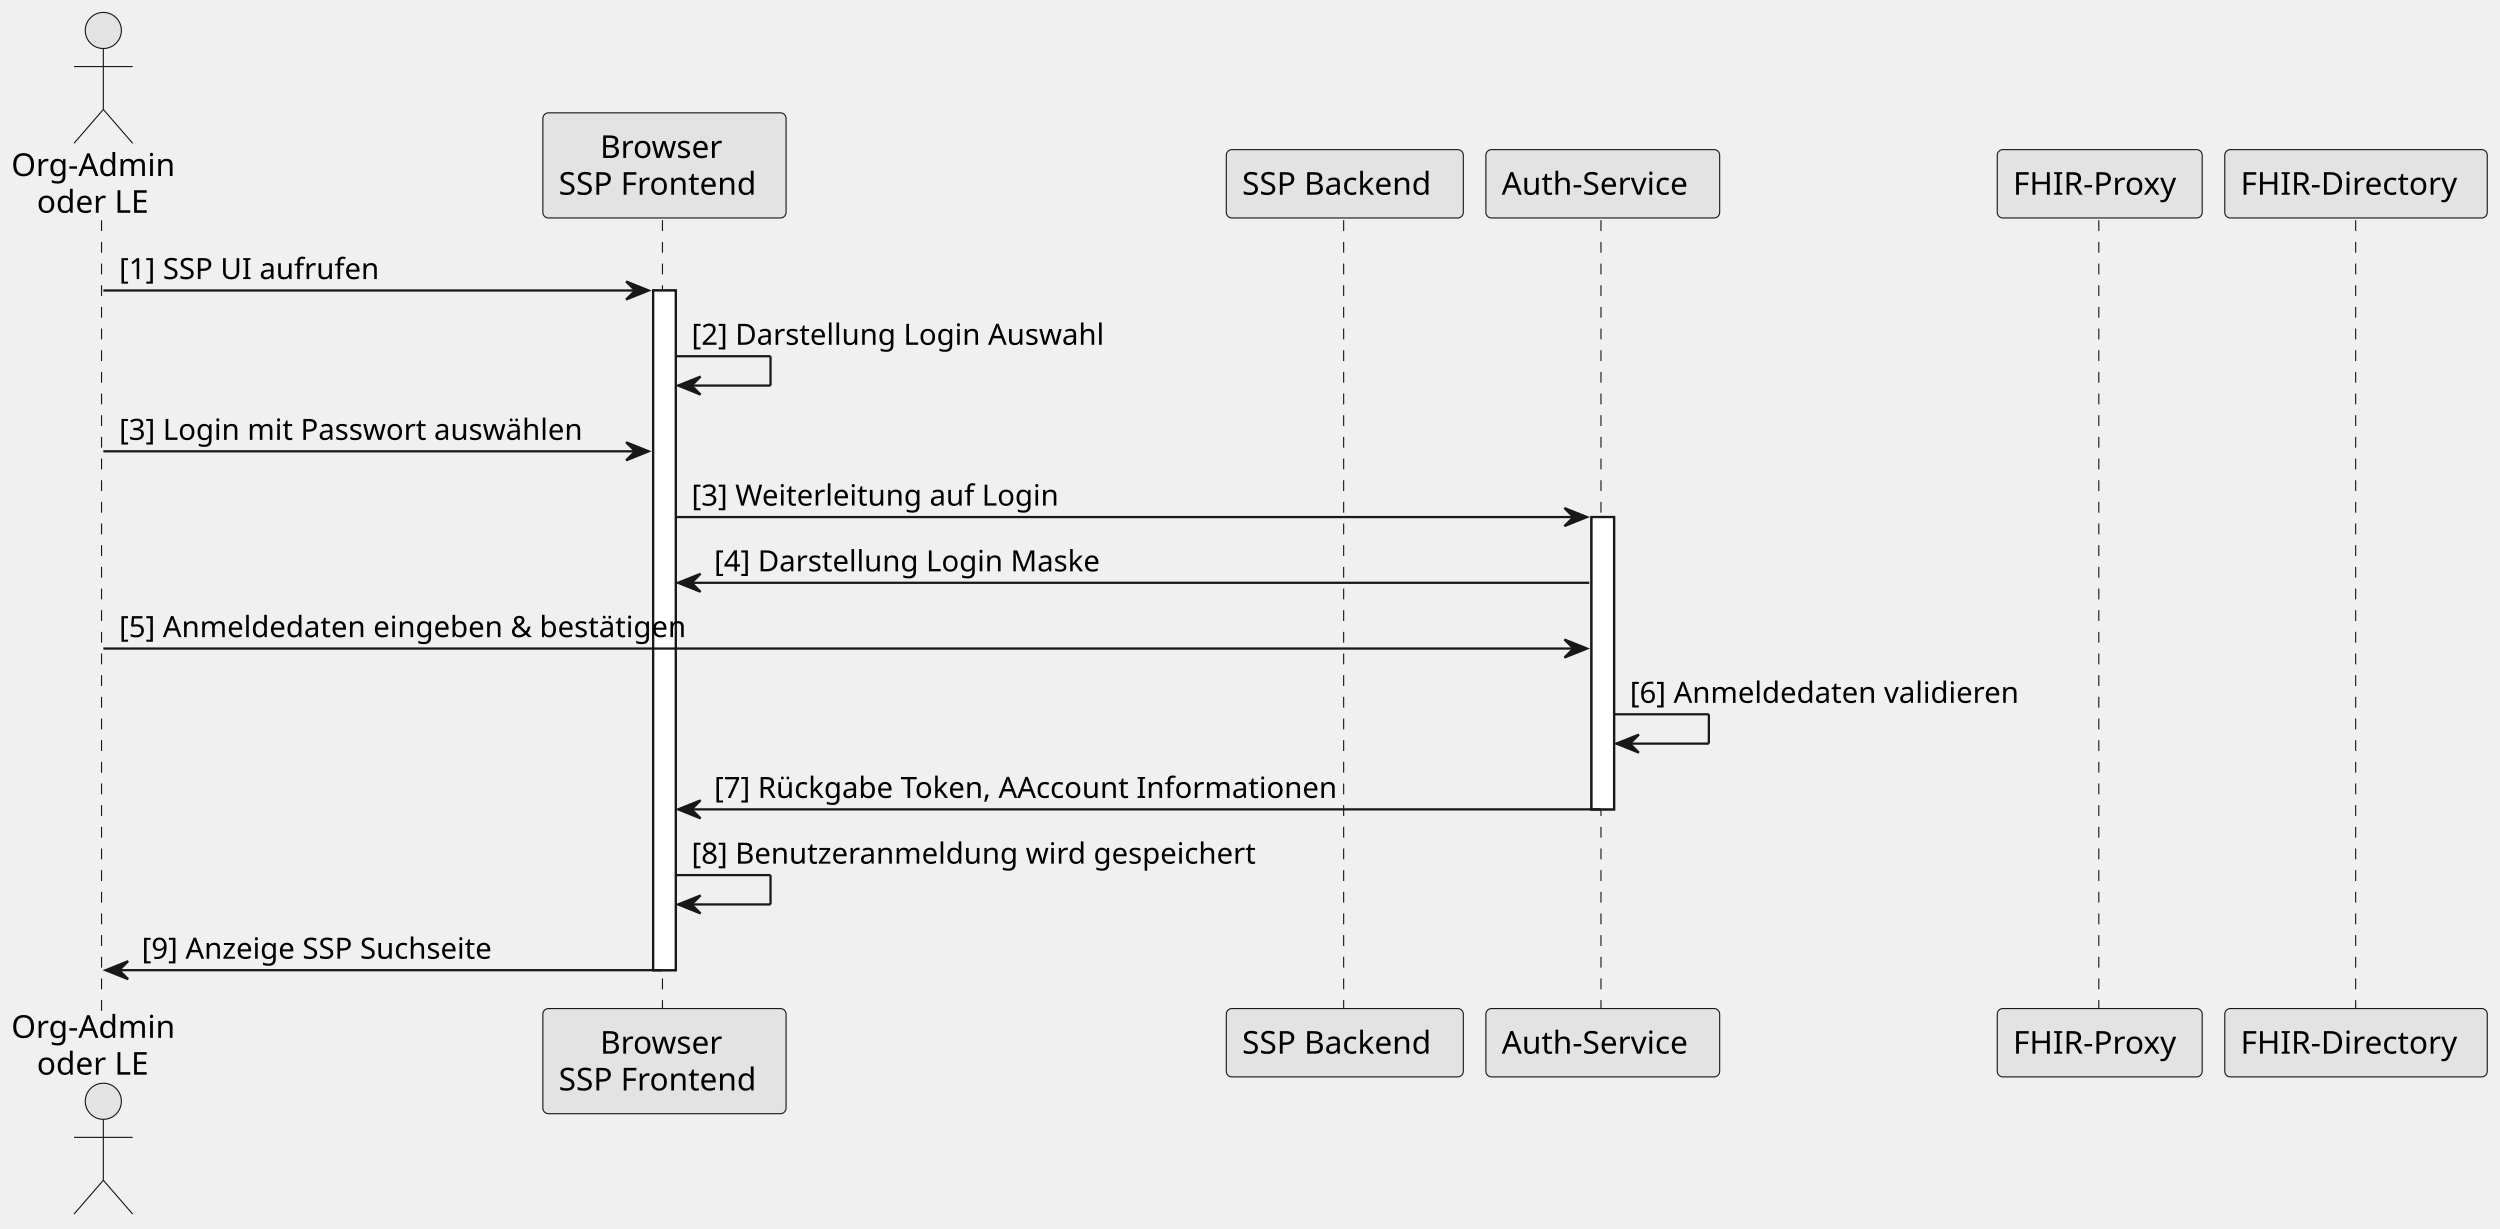
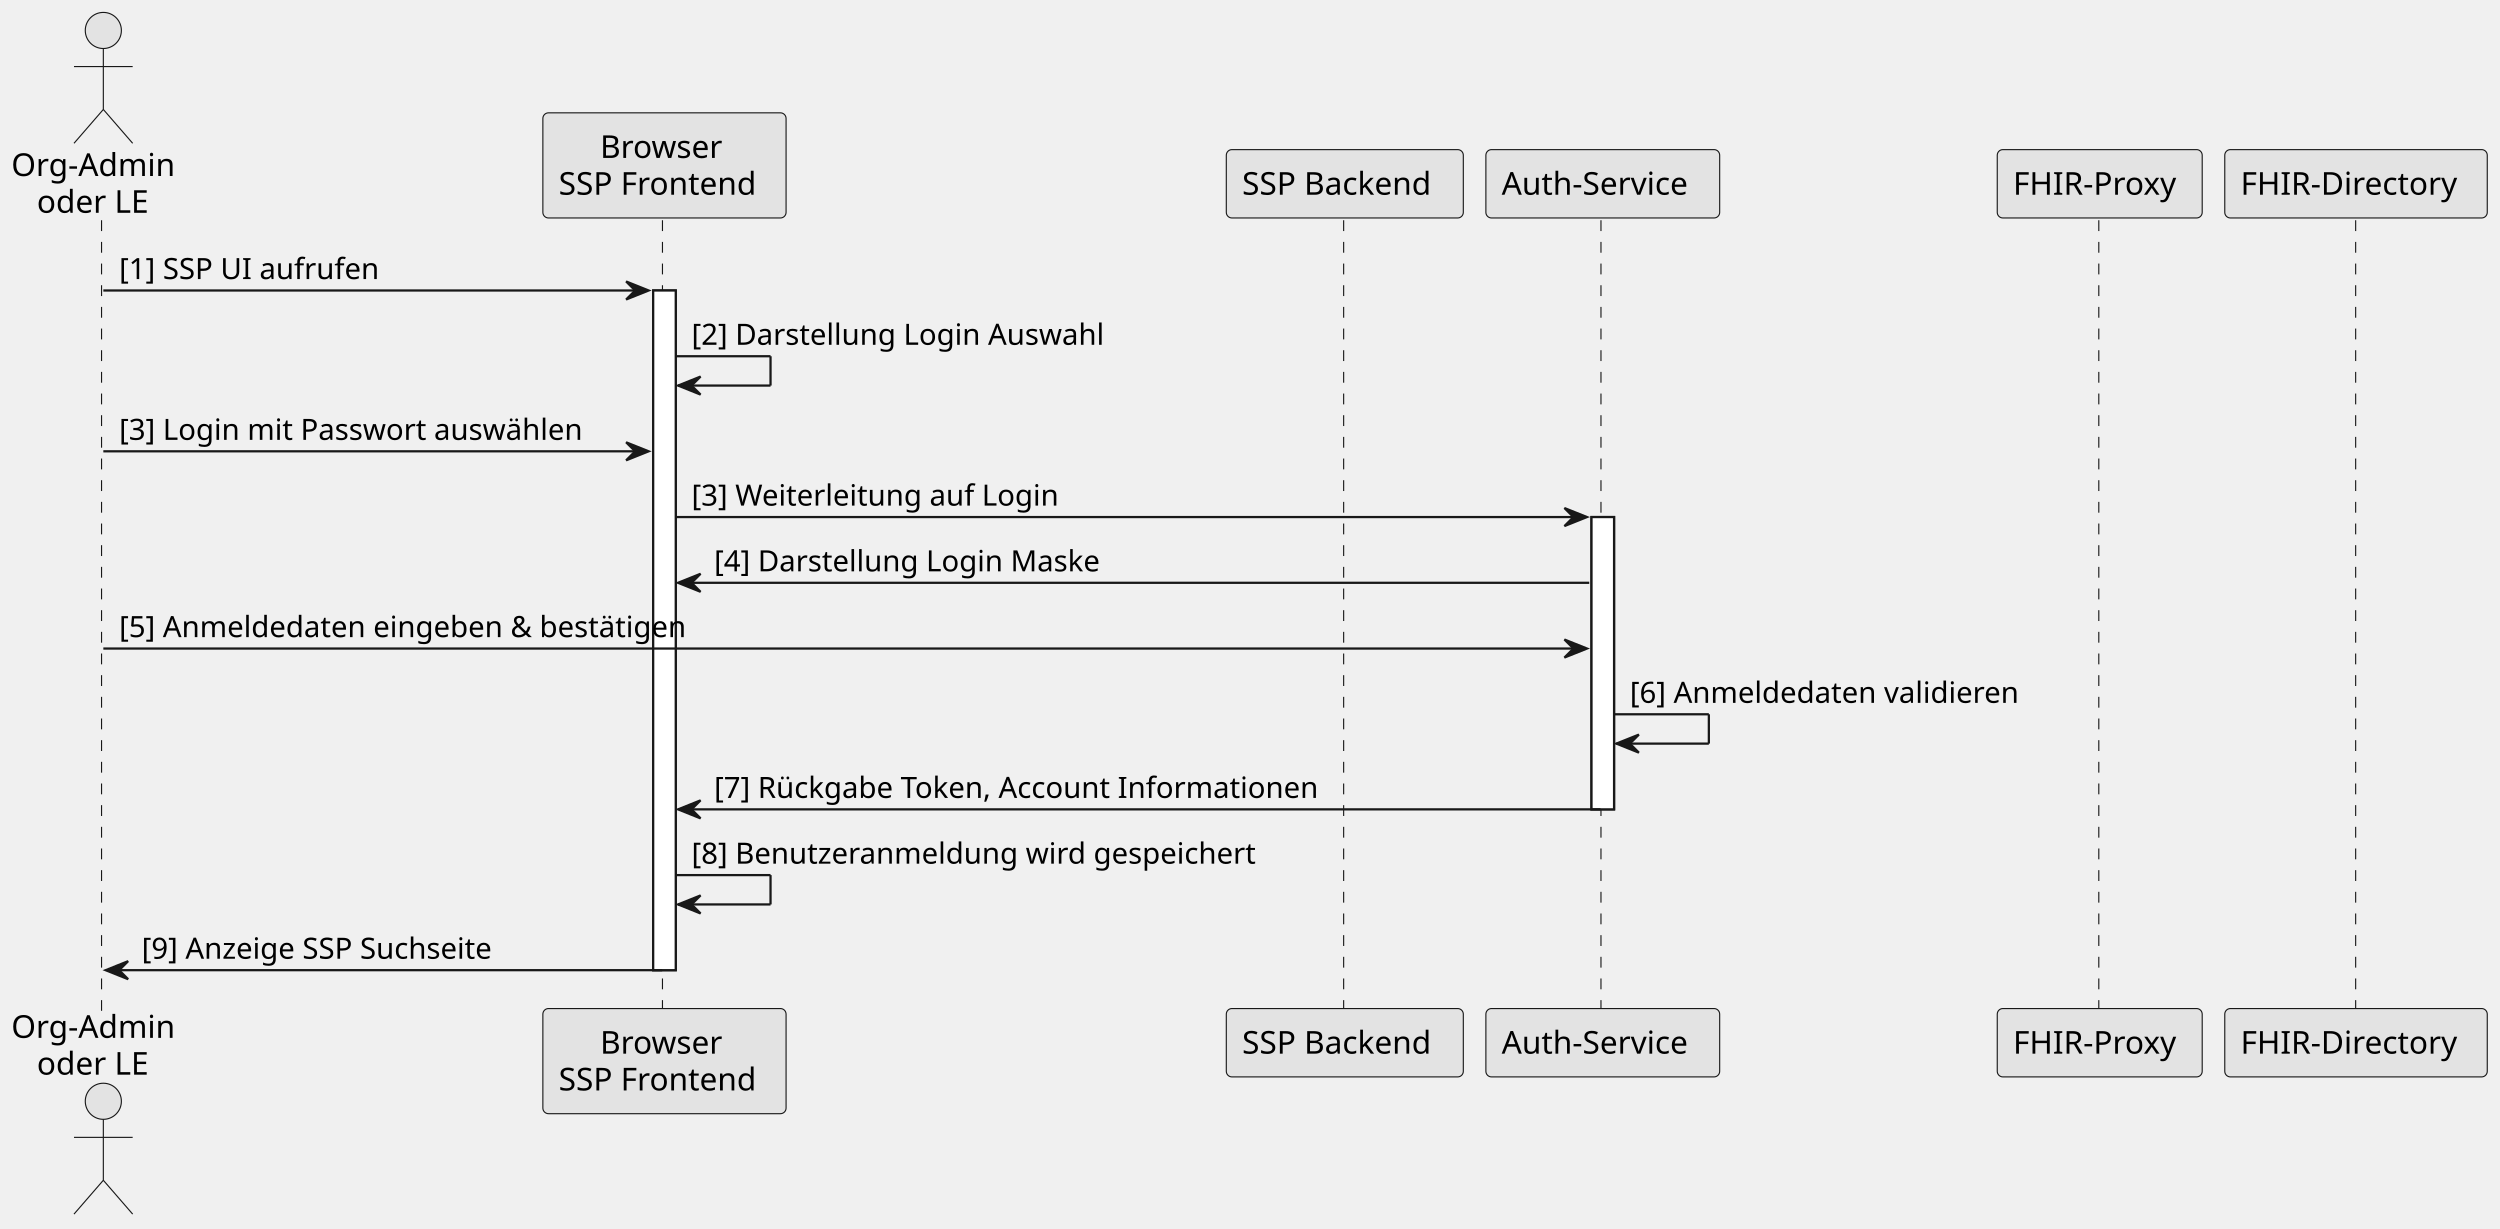
<svg xmlns="http://www.w3.org/2000/svg" contentStyleType="text/css" data-diagram-type="SEQUENCE" height="567.708px" preserveAspectRatio="none" style="width:1154px;height:567px;background:#FFFFFF;" version="1.1" viewBox="0 0 1154 567" width="1154.167px" zoomAndPan="magnify">
  <defs />
  <g>
    <g>
      <rect fill="#FFFFFF" height="313.745" style="stroke:#181818;stroke-width:1.042;" width="10.417" x="301.51" y="134.09" />
    </g>
    <g>
      <rect fill="#FFFFFF" height="134.928" style="stroke:#181818;stroke-width:1.042;" width="10.417" x="734.635" y="238.672" />
    </g>
    <g>
      <rect fill="#000000" fill-opacity="0" height="364.925" width="8.333" x="43.53" y="101.66" />
      <line style="stroke:#181818;stroke-width:0.521;stroke-dasharray:5.0,5.0;" x1="46.875" x2="46.875" y1="101.66" y2="466.585" />
    </g>
    <g>
      <rect fill="#000000" fill-opacity="0" height="364.925" width="8.333" x="302.552" y="101.66" />
      <line style="stroke:#181818;stroke-width:0.521;stroke-dasharray:5.0,5.0;" x1="305.794" x2="305.794" y1="101.66" y2="466.585" />
    </g>
    <g>
      <rect fill="#000000" fill-opacity="0" height="364.925" width="8.333" x="616.597" y="101.66" />
      <line style="stroke:#181818;stroke-width:0.521;stroke-dasharray:5.0,5.0;" x1="620.229" x2="620.229" y1="101.66" y2="466.585" />
    </g>
    <g>
      <rect fill="#000000" fill-opacity="0" height="364.925" width="8.333" x="735.677" y="101.66" />
      <line style="stroke:#181818;stroke-width:0.521;stroke-dasharray:5.0,5.0;" x1="739.008" x2="739.008" y1="101.66" y2="466.585" />
    </g>
    <g>
      <rect fill="#000000" fill-opacity="0" height="364.925" width="8.333" x="965.067" y="101.66" />
      <line style="stroke:#181818;stroke-width:0.521;stroke-dasharray:5.0,5.0;" x1="968.806" x2="968.806" y1="101.66" y2="466.585" />
    </g>
    <g>
      <rect fill="#000000" fill-opacity="0" height="364.925" width="8.333" x="1083.371" y="101.66" />
      <line style="stroke:#181818;stroke-width:0.521;stroke-dasharray:5.0,5.0;" x1="1087.371" x2="1087.371" y1="101.66" y2="466.585" />
    </g>
    <g class="participant participant-head" data-participant="o">
      <text fill="#000000" font-family="sans-serif" font-size="14.583" lengthAdjust="spacing" textLength="78.727" x="5.208" y="81.245">Org-Admin</text>
      <text fill="#000000" font-family="sans-serif" font-size="14.583" lengthAdjust="spacing" textLength="55.122" x="17.011" y="98.221">oder LE</text>
      <ellipse cx="47.697" cy="14.062" fill="#E3E3E3" rx="8.333" ry="8.333" style="stroke:#181818;stroke-width:0.521;" />
      <path d="M47.697,22.396 L47.697,50.521 M34.155,30.729 L61.239,30.729 M47.697,50.521 L34.155,66.146 M47.697,50.521 L61.239,66.146" fill="none" style="stroke:#181818;stroke-width:0.521;" />
    </g>
    <g class="participant participant-tail" data-participant="o">
      <text fill="#000000" font-family="sans-serif" font-size="14.583" lengthAdjust="spacing" textLength="78.727" x="5.208" y="479.08">Org-Admin</text>
      <text fill="#000000" font-family="sans-serif" font-size="14.583" lengthAdjust="spacing" textLength="55.122" x="17.011" y="496.056">oder LE</text>
      <ellipse cx="47.697" cy="508.35" fill="#E3E3E3" rx="8.333" ry="8.333" style="stroke:#181818;stroke-width:0.521;" />
      <path d="M47.697,516.683 L47.697,544.808 M34.155,525.016 L61.239,525.016 M47.697,544.808 L34.155,560.433 M47.697,544.808 L61.239,560.433" fill="none" style="stroke:#181818;stroke-width:0.521;" />
    </g>
    <g class="participant participant-head" data-participant="cl">
      <rect fill="#E3E3E3" height="48.535" rx="2.604" ry="2.604" style="stroke:#181818;stroke-width:0.521;" width="112.266" x="250.585" y="52.083" />
      <text fill="#000000" font-family="sans-serif" font-size="14.583" lengthAdjust="spacing" textLength="59.416" x="277.011" y="72.912">Browser</text>
      <text fill="#000000" font-family="sans-serif" font-size="14.583" lengthAdjust="spacing" textLength="97.683" x="257.877" y="89.888">SSP Frontend</text>
    </g>
    <g class="participant participant-tail" data-participant="cl">
      <rect fill="#E3E3E3" height="48.535" rx="2.604" ry="2.604" style="stroke:#181818;stroke-width:0.521;" width="112.266" x="250.585" y="465.544" />
      <text fill="#000000" font-family="sans-serif" font-size="14.583" lengthAdjust="spacing" textLength="59.416" x="277.011" y="486.372">Browser</text>
      <text fill="#000000" font-family="sans-serif" font-size="14.583" lengthAdjust="spacing" textLength="97.683" x="257.877" y="503.348">SSP Frontend</text>
    </g>
    <g class="participant participant-head" data-participant="be">
      <rect fill="#E3E3E3" height="31.559" rx="2.604" ry="2.604" style="stroke:#181818;stroke-width:0.521;" width="109.403" x="566.062" y="69.059" />
      <text fill="#000000" font-family="sans-serif" font-size="14.583" lengthAdjust="spacing" textLength="94.82" x="573.354" y="89.888">SSP Backend</text>
    </g>
    <g class="participant participant-tail" data-participant="be">
      <rect fill="#E3E3E3" height="31.559" rx="2.604" ry="2.604" style="stroke:#181818;stroke-width:0.521;" width="109.403" x="566.062" y="465.544" />
      <text fill="#000000" font-family="sans-serif" font-size="14.583" lengthAdjust="spacing" textLength="94.82" x="573.354" y="486.372">SSP Backend</text>
    </g>
    <g class="participant participant-head" data-participant="au">
      <rect fill="#E3E3E3" height="31.559" rx="2.604" ry="2.604" style="stroke:#181818;stroke-width:0.521;" width="107.922" x="685.883" y="69.059" />
      <text fill="#000000" font-family="sans-serif" font-size="14.583" lengthAdjust="spacing" textLength="93.339" x="693.174" y="89.888">Auth-Service</text>
    </g>
    <g class="participant participant-tail" data-participant="au">
      <rect fill="#E3E3E3" height="31.559" rx="2.604" ry="2.604" style="stroke:#181818;stroke-width:0.521;" width="107.922" x="685.883" y="465.544" />
      <text fill="#000000" font-family="sans-serif" font-size="14.583" lengthAdjust="spacing" textLength="93.339" x="693.174" y="486.372">Auth-Service</text>
    </g>
    <g class="participant participant-head" data-participant="fp">
      <rect fill="#E3E3E3" height="31.559" rx="2.604" ry="2.604" style="stroke:#181818;stroke-width:0.521;" width="94.606" x="921.931" y="69.059" />
      <text fill="#000000" font-family="sans-serif" font-size="14.583" lengthAdjust="spacing" textLength="80.023" x="929.223" y="89.888">FHIR-Proxy</text>
    </g>
    <g class="participant participant-tail" data-participant="fp">
      <rect fill="#E3E3E3" height="31.559" rx="2.604" ry="2.604" style="stroke:#181818;stroke-width:0.521;" width="94.606" x="921.931" y="465.544" />
      <text fill="#000000" font-family="sans-serif" font-size="14.583" lengthAdjust="spacing" textLength="80.023" x="929.223" y="486.372">FHIR-Proxy</text>
    </g>
    <g class="participant participant-head" data-participant="fd">
      <rect fill="#E3E3E3" height="31.559" rx="2.604" ry="2.604" style="stroke:#181818;stroke-width:0.521;" width="121.167" x="1026.954" y="69.059" />
      <text fill="#000000" font-family="sans-serif" font-size="14.583" lengthAdjust="spacing" textLength="106.584" x="1034.246" y="89.888">FHIR-Directory</text>
    </g>
    <g class="participant participant-tail" data-participant="fd">
      <rect fill="#E3E3E3" height="31.559" rx="2.604" ry="2.604" style="stroke:#181818;stroke-width:0.521;" width="121.167" x="1026.954" y="465.544" />
      <text fill="#000000" font-family="sans-serif" font-size="14.583" lengthAdjust="spacing" textLength="106.584" x="1034.246" y="486.372">FHIR-Directory</text>
    </g>
    <g>
      <rect fill="#FFFFFF" height="313.745" style="stroke:#181818;stroke-width:1.042;" width="10.417" x="301.51" y="134.09" />
    </g>
    <g>
      <rect fill="#FFFFFF" height="134.928" style="stroke:#181818;stroke-width:1.042;" width="10.417" x="734.635" y="238.672" />
    </g>
    <g class="message" data-participant-1="o" data-participant-2="cl">
      <polygon fill="#181818" points="289.01,129.923,299.427,134.09,289.01,138.257,293.177,134.09" style="stroke:#181818;stroke-width:1.042;" />
      <line style="stroke:#181818;stroke-width:1.042;" x1="47.697" x2="295.26" y1="134.09" y2="134.09" />
      <text fill="#000000" font-family="sans-serif" font-size="13.542" lengthAdjust="spacing" textLength="128.838" x="54.989" y="128.813">[1] SSP UI aufrufen</text>
    </g>
    <g class="message" data-participant-1="cl" data-participant-2="cl">
      <line style="stroke:#181818;stroke-width:1.042;" x1="311.927" x2="355.677" y1="164.437" y2="164.437" />
      <line style="stroke:#181818;stroke-width:1.042;" x1="355.677" x2="355.677" y1="164.437" y2="177.978" />
      <line style="stroke:#181818;stroke-width:1.042;" x1="312.968" x2="355.677" y1="177.978" y2="177.978" />
      <polygon fill="#181818" points="323.385,173.812,312.968,177.978,323.385,182.145,319.218,177.978" style="stroke:#181818;stroke-width:1.042;" />
      <text fill="#000000" font-family="sans-serif" font-size="13.542" lengthAdjust="spacing" textLength="203.76" x="319.218" y="159.16">[2] Darstellung Login Auswahl</text>
    </g>
    <g class="message" data-participant-1="o" data-participant-2="cl">
      <polygon fill="#181818" points="289.01,204.159,299.427,208.325,289.01,212.492,293.177,208.325" style="stroke:#181818;stroke-width:1.042;" />
      <line style="stroke:#181818;stroke-width:1.042;" x1="47.697" x2="295.26" y1="208.325" y2="208.325" />
      <text fill="#000000" font-family="sans-serif" font-size="13.542" lengthAdjust="spacing" textLength="228.813" x="54.989" y="203.048">[3] Login mit Passwort auswählen</text>
    </g>
    <g class="message" data-participant-1="cl" data-participant-2="au">
      <polygon fill="#181818" points="722.135,234.505,732.552,238.672,722.135,242.839,726.302,238.672" style="stroke:#181818;stroke-width:1.042;" />
      <line style="stroke:#181818;stroke-width:1.042;" x1="311.927" x2="728.385" y1="238.672" y2="238.672" />
      <text fill="#000000" font-family="sans-serif" font-size="13.542" lengthAdjust="spacing" textLength="182.131" x="319.218" y="233.395">[3] Weiterleitung auf Login</text>
    </g>
    <g class="message" data-participant-1="au" data-participant-2="cl">
      <polygon fill="#181818" points="323.385,264.852,312.968,269.019,323.385,273.185,319.218,269.019" style="stroke:#181818;stroke-width:1.042;" />
      <line style="stroke:#181818;stroke-width:1.042;" x1="317.135" x2="733.594" y1="269.019" y2="269.019" />
      <text fill="#000000" font-family="sans-serif" font-size="13.542" lengthAdjust="spacing" textLength="190.35" x="329.635" y="263.742">[4] Darstellung Login Maske</text>
    </g>
    <g class="message" data-participant-1="o" data-participant-2="au">
      <polygon fill="#181818" points="722.135,295.199,732.552,299.365,722.135,303.532,726.302,299.365" style="stroke:#181818;stroke-width:1.042;" />
      <line style="stroke:#181818;stroke-width:1.042;" x1="47.697" x2="728.385" y1="299.365" y2="299.365" />
      <text fill="#000000" font-family="sans-serif" font-size="13.542" lengthAdjust="spacing" textLength="281.419" x="54.989" y="294.088">[5] Anmeldedaten eingeben &amp; bestätigen</text>
    </g>
    <g class="message" data-participant-1="au" data-participant-2="au">
      <line style="stroke:#181818;stroke-width:1.042;" x1="745.052" x2="788.802" y1="329.712" y2="329.712" />
      <line style="stroke:#181818;stroke-width:1.042;" x1="788.802" x2="788.802" y1="329.712" y2="343.254" />
      <line style="stroke:#181818;stroke-width:1.042;" x1="746.094" x2="788.802" y1="343.254" y2="343.254" />
      <polygon fill="#181818" points="756.51,339.087,746.094,343.254,756.51,347.42,752.344,343.254" style="stroke:#181818;stroke-width:1.042;" />
      <text fill="#000000" font-family="sans-serif" font-size="13.542" lengthAdjust="spacing" textLength="193.974" x="752.344" y="324.435">[6] Anmeldedaten validieren</text>
    </g>
    <g class="message" data-participant-1="au" data-participant-2="cl">
      <polygon fill="#181818" points="323.385,369.434,312.968,373.6,323.385,377.767,319.218,373.6" style="stroke:#181818;stroke-width:1.042;" />
      <line style="stroke:#181818;stroke-width:1.042;" x1="317.135" x2="738.802" y1="373.6" y2="373.6" />
-       <text fill="#000000" font-family="sans-serif" font-size="13.542" lengthAdjust="spacing" textLength="308.833" x="329.635" y="368.323">[7] Rückgabe Token, AAccount Informationen</text>
+       <text fill="#000000" font-family="sans-serif" font-size="13.542" lengthAdjust="spacing" textLength="299.57" x="329.635" y="368.323">[7] Rückgabe Token, Account Informationen</text>
    </g>
    <g class="message" data-participant-1="cl" data-participant-2="cl">
      <line style="stroke:#181818;stroke-width:1.042;" x1="311.927" x2="355.677" y1="403.947" y2="403.947" />
      <line style="stroke:#181818;stroke-width:1.042;" x1="355.677" x2="355.677" y1="403.947" y2="417.489" />
      <line style="stroke:#181818;stroke-width:1.042;" x1="312.968" x2="355.677" y1="417.489" y2="417.489" />
      <polygon fill="#181818" points="323.385,413.322,312.968,417.489,323.385,421.655,319.218,417.489" style="stroke:#181818;stroke-width:1.042;" />
      <text fill="#000000" font-family="sans-serif" font-size="13.542" lengthAdjust="spacing" textLength="278.629" x="319.218" y="398.67">[8] Benutzeranmeldung wird gespeichert</text>
    </g>
    <g class="message" data-participant-1="cl" data-participant-2="o">
      <polygon fill="#181818" points="59.155,443.669,48.739,447.835,59.155,452.002,54.989,447.835" style="stroke:#181818;stroke-width:1.042;" />
      <line style="stroke:#181818;stroke-width:1.042;" x1="52.905" x2="305.677" y1="447.835" y2="447.835" />
      <text fill="#000000" font-family="sans-serif" font-size="13.542" lengthAdjust="spacing" textLength="177.424" x="65.405" y="442.558">[9] Anzeige SSP Suchseite</text>
    </g>
  </g>
</svg>
